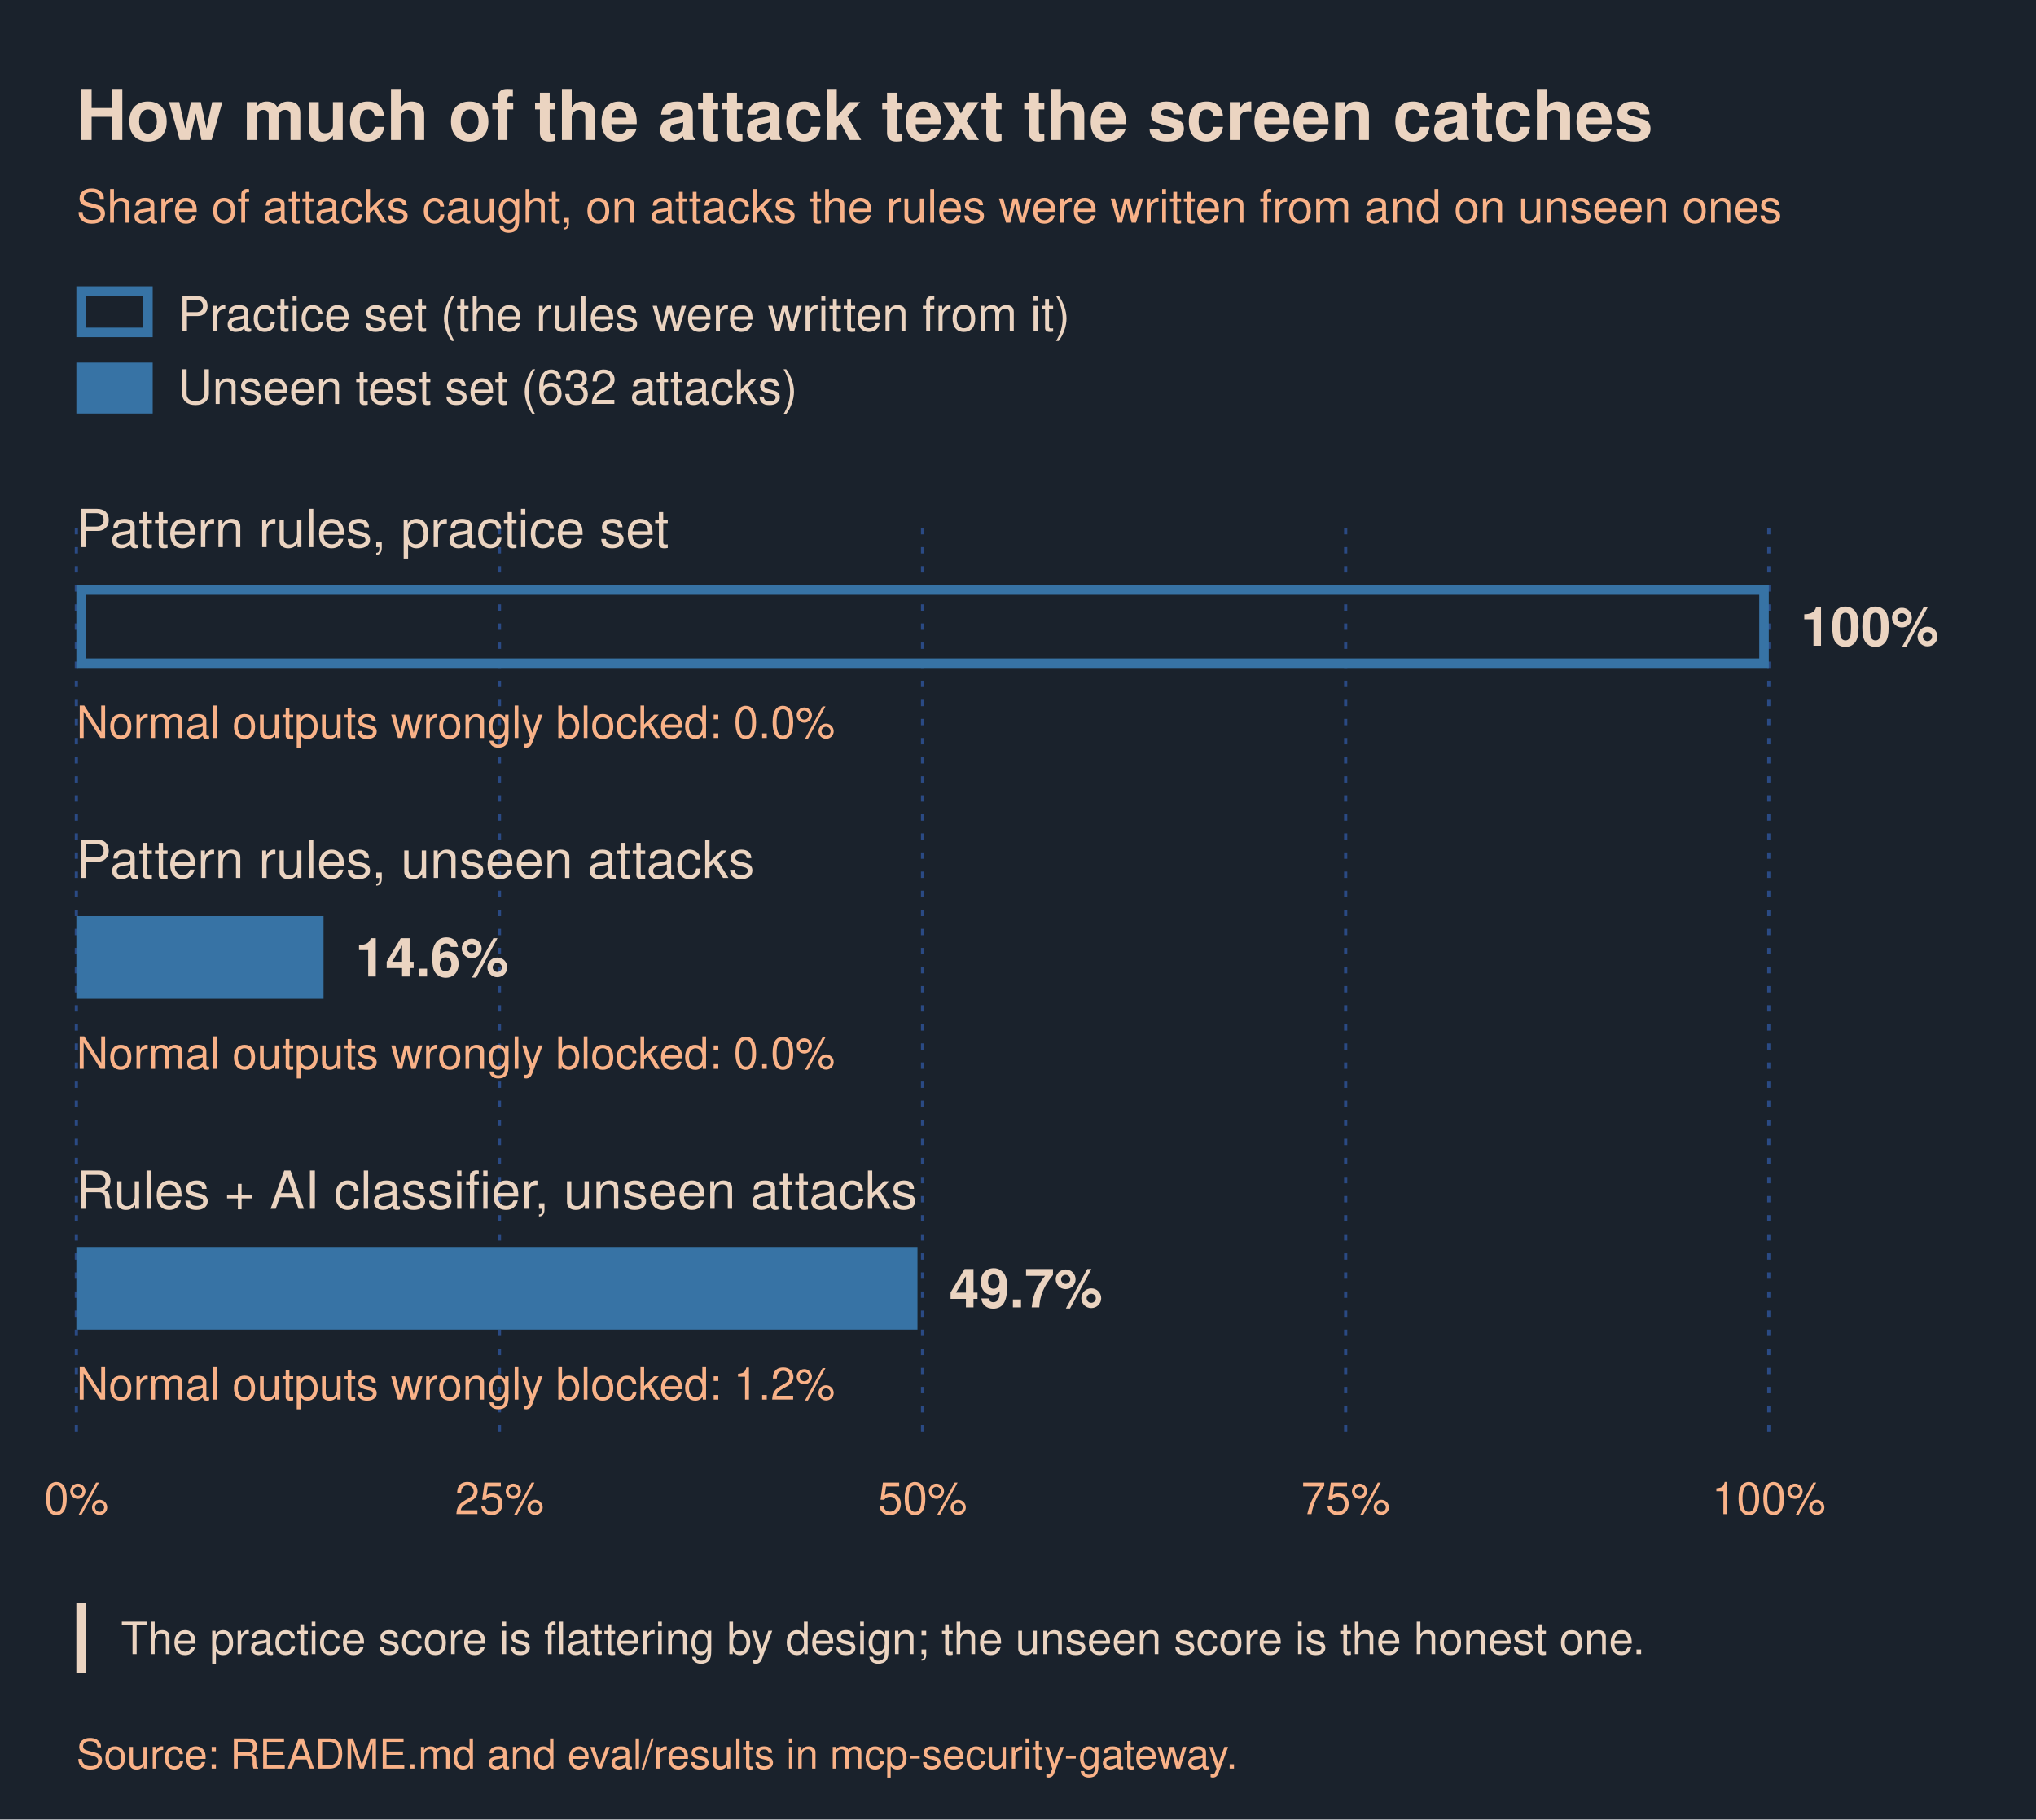
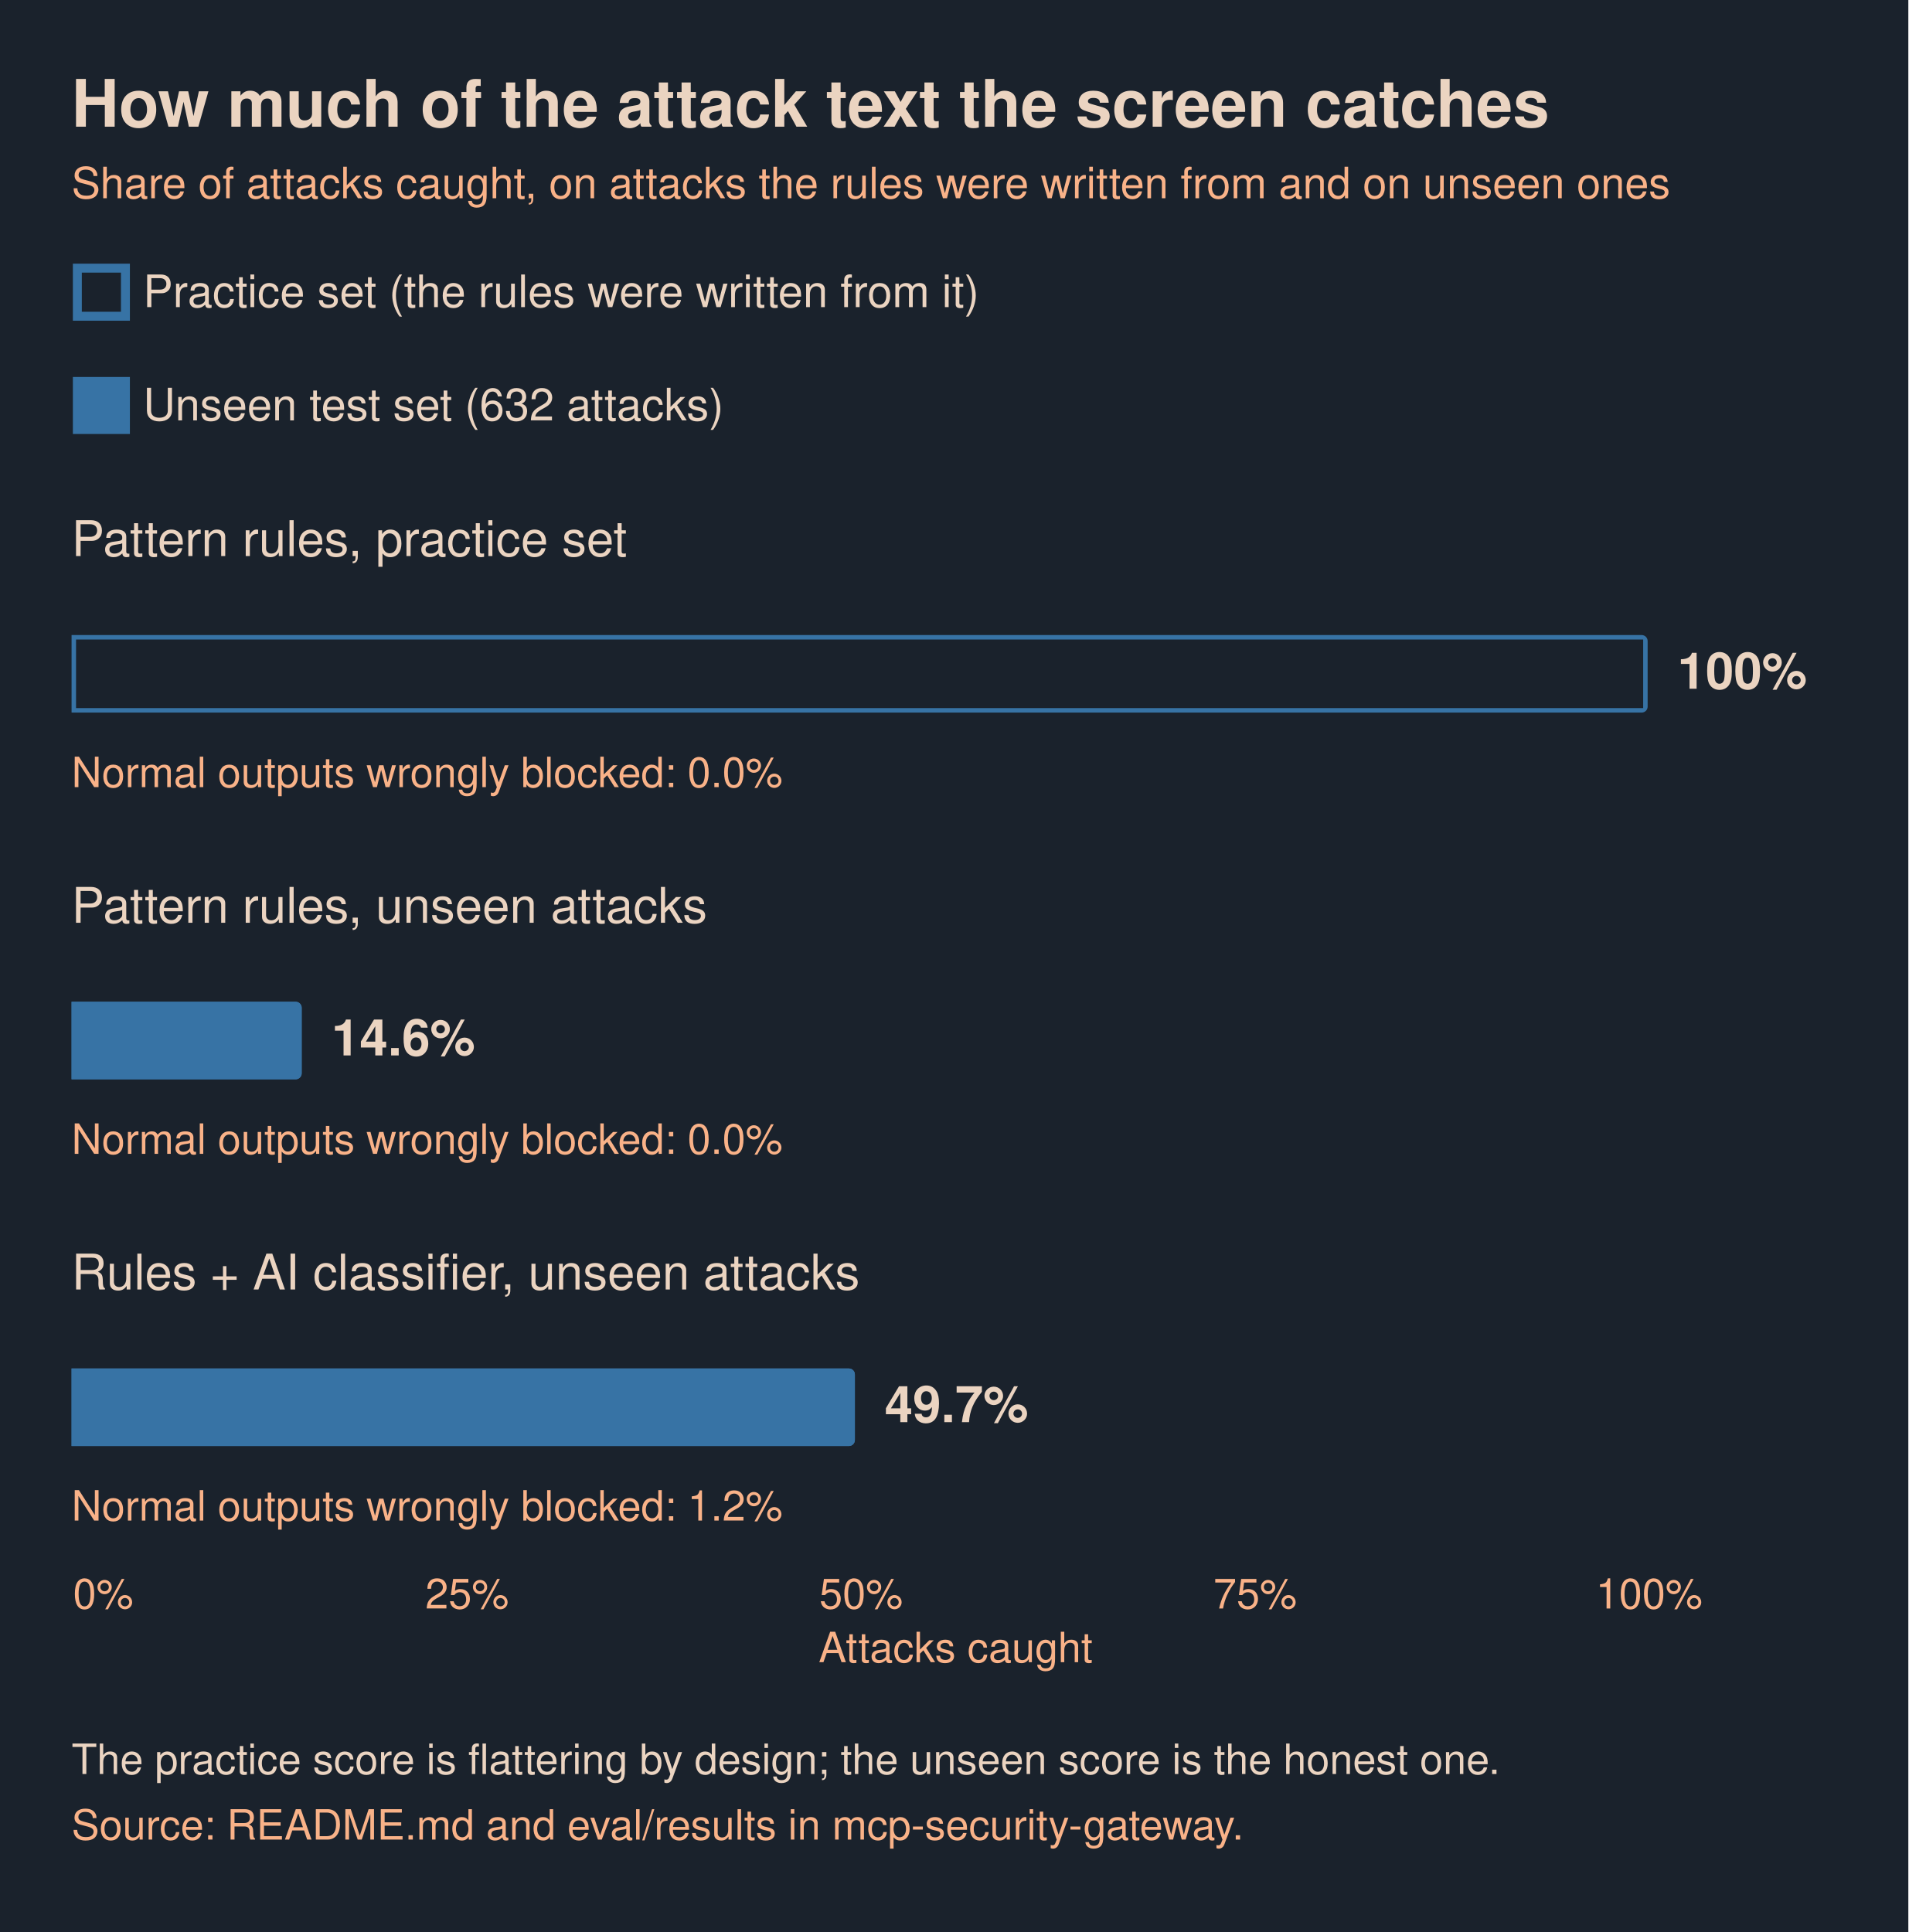
- <svg xmlns="http://www.w3.org/2000/svg" viewBox="0 0 640 572" width="640" height="572">
-   <rect width="640" height="572" fill="#1a222c" />
-   <g font-family="'Helvetica Neue', Helvetica, Arial, 'Hiragino Kaku Gothic ProN', 'Hiragino Sans', 'Noto Sans JP', 'Yu Gothic', Meiryo, sans-serif">
-     <line x1="24.0" y1="166" x2="24.0" y2="454" stroke="#2a4a84" stroke-width="1" stroke-dasharray="2 4" />
-     <text x="24.0" y="476" font-size="14" text-anchor="middle" fill="#f9b288">0%</text>
-     <line x1="157.0" y1="166" x2="157.0" y2="454" stroke="#2a4a84" stroke-width="1" stroke-dasharray="2 4" />
-     <text x="157.0" y="476" font-size="14" text-anchor="middle" fill="#f9b288">25%</text>
-     <line x1="290.0" y1="166" x2="290.0" y2="454" stroke="#2a4a84" stroke-width="1" stroke-dasharray="2 4" />
-     <text x="290.0" y="476" font-size="14" text-anchor="middle" fill="#f9b288">50%</text>
-     <line x1="423.0" y1="166" x2="423.0" y2="454" stroke="#2a4a84" stroke-width="1" stroke-dasharray="2 4" />
-     <text x="423.0" y="476" font-size="14" text-anchor="middle" fill="#f9b288">75%</text>
-     <line x1="556.0" y1="166" x2="556.0" y2="454" stroke="#2a4a84" stroke-width="1" stroke-dasharray="2 4" />
-     <text x="556.0" y="476" font-size="14" text-anchor="middle" fill="#f9b288">100%</text>
-     <text x="24" y="44" font-size="22" font-weight="700" fill="#ebd4c1">How much of the attack text the screen catches</text>
-     <text x="24" y="70" font-size="14.5" fill="#f9b288">Share of attacks caught, on attacks the rules were written from and on unseen ones</text>
-     <rect x="25.5" y="91.5" width="21" height="13" fill="none" stroke="#3773a5" stroke-width="3" />
-     <text x="56" y="104" font-size="15" fill="#ebd4c1">Practice set (the rules were written from it)</text>
-     <rect x="24" y="114" width="24" height="16" fill="#3773a5" />
-     <text x="56" y="127" font-size="15" fill="#ebd4c1">Unseen test set (632 attacks)</text>
-     <text x="24" y="172" font-size="16.5" fill="#ebd4c1">Pattern rules, practice set</text>
-     <rect x="25.5" y="185.5" width="529.0" height="23" fill="none" stroke="#3773a5" stroke-width="3" />
-     <text x="566.0" y="203" font-size="17" font-weight="700" fill="#ebd4c1">100%</text>
-     <text x="24" y="232" font-size="14" fill="#f9b288">Normal outputs wrongly blocked: 0.0%</text>
-     <text x="24" y="276" font-size="16.5" fill="#ebd4c1">Pattern rules, unseen attacks</text>
-     <rect x="24" y="288" width="77.7" height="26" fill="#3773a5" />
-     <text x="111.7" y="307" font-size="17" font-weight="700" fill="#ebd4c1">14.6%</text>
-     <text x="24" y="336" font-size="14" fill="#f9b288">Normal outputs wrongly blocked: 0.0%</text>
-     <text x="24" y="380" font-size="16.5" fill="#ebd4c1">Rules + AI classifier, unseen attacks</text>
-     <rect x="24" y="392" width="264.4" height="26" fill="#3773a5" />
-     <text x="298.4" y="411" font-size="17" font-weight="700" fill="#ebd4c1">49.7%</text>
-     <text x="24" y="440" font-size="14" fill="#f9b288">Normal outputs wrongly blocked: 1.2%</text>
-     <rect x="24" y="504" width="3" height="22" fill="#ebd4c1" />
-     <text x="38" y="520" font-size="14" fill="#ebd4c1">The practice score is flattering by design; the unseen score is the honest one.</text>
-     <text x="24" y="556" font-size="13" fill="#f9b288">Source: README.md and eval/results in mcp-security-gateway.</text>
+ <svg xmlns="http://www.w3.org/2000/svg" version="1.1" class="marks" width="640" height="648" viewBox="0 0 640 648">
+   <rect width="640" height="648" fill="#1a222c" />
+   <g fill="none" stroke-miterlimit="4" transform="translate(24,212)">
+     <g class="mark-group role-frame root" role="graphics-object" aria-roledescription="group mark container">
+       <g transform="translate(0,0)">
+         <path class="background" aria-hidden="true" d="M0,0h0v0h0Z" />
+         <g>
+           <g class="mark-group role-scope concat_0_group" role="graphics-object" aria-roledescription="group mark container">
+             <g transform="translate(0,0)">
+               <path class="background" aria-hidden="true" d="M0,0h0v0h0Z" />
+               <g>
+                 <g class="mark-group role-column-footer concat_0_column_footer" role="graphics-object" aria-roledescription="group mark container">
+                   <g transform="translate(0,308)">
+                     <path class="background" aria-hidden="true" d="M0,0h592v0h-592Z" />
+                     <g>
+                       <g class="mark-group role-axis" role="graphics-symbol" aria-roledescription="axis" aria-label="X-axis titled 'Attacks caught' for a linear scale with values from 0 to 112">
+                         <g transform="translate(0.5,0.5)">
+                           <path class="background" aria-hidden="true" d="M0,0h0v0h0Z" pointer-events="none" />
+                           <g>
+                             <g class="mark-text role-axis-label" pointer-events="none">
+                               <text text-anchor="start" transform="translate(0,19)" font-family="'Helvetica Neue', Helvetica, Arial, 'Hiragino Kaku Gothic ProN', 'Hiragino Sans', 'Noto Sans JP', 'Yu Gothic', Meiryo, sans-serif" font-size="14px" fill="#f9b288" opacity="1">0%</text>
+                               <text text-anchor="middle" transform="translate(132.1429,19)" font-family="'Helvetica Neue', Helvetica, Arial, 'Hiragino Kaku Gothic ProN', 'Hiragino Sans', 'Noto Sans JP', 'Yu Gothic', Meiryo, sans-serif" font-size="14px" fill="#f9b288" opacity="1">25%</text>
+                               <text text-anchor="middle" transform="translate(264.2857,19)" font-family="'Helvetica Neue', Helvetica, Arial, 'Hiragino Kaku Gothic ProN', 'Hiragino Sans', 'Noto Sans JP', 'Yu Gothic', Meiryo, sans-serif" font-size="14px" fill="#f9b288" opacity="1">50%</text>
+                               <text text-anchor="middle" transform="translate(396.4286,19)" font-family="'Helvetica Neue', Helvetica, Arial, 'Hiragino Kaku Gothic ProN', 'Hiragino Sans', 'Noto Sans JP', 'Yu Gothic', Meiryo, sans-serif" font-size="14px" fill="#f9b288" opacity="1">75%</text>
+                               <text text-anchor="middle" transform="translate(528.5714,19)" font-family="'Helvetica Neue', Helvetica, Arial, 'Hiragino Kaku Gothic ProN', 'Hiragino Sans', 'Noto Sans JP', 'Yu Gothic', Meiryo, sans-serif" font-size="14px" fill="#f9b288" opacity="1">100%</text>
+                             </g>
+                             <g class="mark-text role-axis-title" pointer-events="none">
+                               <text text-anchor="middle" transform="translate(296,37)" font-family="'Helvetica Neue', Helvetica, Arial, 'Hiragino Kaku Gothic ProN', 'Hiragino Sans', 'Noto Sans JP', 'Yu Gothic', Meiryo, sans-serif" font-size="14px" font-weight="normal" fill="#f9b288" opacity="1">Attacks caught</text>
+                             </g>
+                           </g>
+                           <path class="foreground" aria-hidden="true" d="" pointer-events="none" display="none" />
+                         </g>
+                       </g>
+                     </g>
+                     <path class="foreground" aria-hidden="true" d="" display="none" />
+                   </g>
+                 </g>
+                 <g class="mark-group role-scope concat_0_cell" role="graphics-object" aria-roledescription="group mark container">
+                   <g transform="translate(0,0)">
+                     <path class="background" aria-hidden="true" d="M0,0h592v62h-592Z" />
+                     <g>
+                       <g class="mark-group role-scope" role="graphics-object" aria-roledescription="group mark container">
+                         <g transform="translate(0,1)">
+                           <path class="background" aria-hidden="true" d="M0,0L526.571,0C527.675,0,528.571,0.896,528.571,2L528.571,24C528.571,25.104,527.675,26,526.571,26L0,26C0,26,0,26,0,26L0,0C0,0,0,0,0,0Z" stroke-width="3" />
+                           <g clip-path="url(#clip1)">
+                             <g class="mark-group role-scope" role="graphics-object" aria-roledescription="group mark container">
+                               <g transform="translate(0,0)">
+                                 <path class="background" aria-hidden="true" d="M0,0h0v26h0Z" />
+                                 <g>
+                                   <g class="mark-rect role-mark concat_0_child_layer_0_marks" role="graphics-object" aria-roledescription="rect mark container">
+                                     <path aria-label="caught: 100; set: Practice set (the rules were written from it)" role="graphics-symbol" aria-roledescription="bar" d="M0,0h528.571v26h-528.571Z" fill="#1a222c" stroke="#3773a5" stroke-width="3" />
+                                   </g>
+                                 </g>
+                                 <path class="foreground" aria-hidden="true" d="" display="none" />
+                               </g>
+                             </g>
+                           </g>
+                           <path class="foreground" aria-hidden="true" d="M0,0L526.571,0C527.675,0,528.571,0.896,528.571,2L528.571,24C528.571,25.104,527.675,26,526.571,26L0,26C0,26,0,26,0,26L0,0C0,0,0,0,0,0Z" display="none" />
+                         </g>
+                       </g>
+                       <g class="mark-text role-mark concat_0_child_layer_1_marks" role="graphics-object" aria-roledescription="text mark container">
+                         <text aria-label="caught: 100; value: 100%" role="graphics-symbol" aria-roledescription="text mark" text-anchor="start" transform="translate(538.5714,19)" font-family="'Helvetica Neue', Helvetica, Arial, 'Hiragino Kaku Gothic ProN', 'Hiragino Sans', 'Noto Sans JP', 'Yu Gothic', Meiryo, sans-serif" font-size="17px" font-weight="bold" fill="#ebd4c1">100%</text>
+                       </g>
+                       <g class="mark-text role-mark concat_0_child_layer_2_marks" role="graphics-object" aria-roledescription="text mark container">
+                         <text aria-label="fp: Normal outputs wrongly blocked: 0.0%" role="graphics-symbol" aria-roledescription="text mark" text-anchor="start" transform="translate(0,52)" font-family="'Helvetica Neue', Helvetica, Arial, 'Hiragino Kaku Gothic ProN', 'Hiragino Sans', 'Noto Sans JP', 'Yu Gothic', Meiryo, sans-serif" font-size="14px" fill="#f9b288">Normal outputs wrongly blocked: 0.0%</text>
+                       </g>
+                       <g class="mark-group role-title">
+                         <g transform="translate(0,-22.5)">
+                           <path class="background" aria-hidden="true" d="M0,0h0v0h0Z" pointer-events="none" />
+                           <g>
+                             <g class="mark-text role-title-text" role="graphics-symbol" aria-roledescription="title" aria-label="Title text 'Pattern rules, practice set'" pointer-events="none">
+                               <text text-anchor="start" transform="translate(0,-3)" font-family="'Helvetica Neue', Helvetica, Arial, 'Hiragino Kaku Gothic ProN', 'Hiragino Sans', 'Noto Sans JP', 'Yu Gothic', Meiryo, sans-serif" font-size="16.5px" font-weight="normal" fill="#ebd4c1" opacity="1">Pattern rules, practice set</text>
+                             </g>
+                           </g>
+                           <path class="foreground" aria-hidden="true" d="" pointer-events="none" display="none" />
+                         </g>
+                       </g>
+                     </g>
+                     <path class="foreground" aria-hidden="true" d="" display="none" />
+                   </g>
+                   <g transform="translate(0,123)">
+                     <path class="background" aria-hidden="true" d="M0,0h592v62h-592Z" />
+                     <g>
+                       <g class="mark-group role-scope" role="graphics-object" aria-roledescription="group mark container">
+                         <g transform="translate(0,1)">
+                           <path class="background" aria-hidden="true" d="M0,0L75.171,0C76.275,0,77.171,0.896,77.171,2L77.171,24C77.171,25.104,76.275,26,75.171,26L0,26C0,26,0,26,0,26L0,0C0,0,0,0,0,0Z" stroke-width="3" />
+                           <g clip-path="url(#clip2)">
+                             <g class="mark-group role-scope" role="graphics-object" aria-roledescription="group mark container">
+                               <g transform="translate(0,0)">
+                                 <path class="background" aria-hidden="true" d="M0,0h0v26h0Z" />
+                                 <g>
+                                   <g class="mark-rect role-mark concat_0_child_layer_0_marks" role="graphics-object" aria-roledescription="rect mark container">
+                                     <path aria-label="caught: 14.6; set: Unseen test set (632 attacks)" role="graphics-symbol" aria-roledescription="bar" d="M0,0h77.171v26h-77.171Z" fill="#3773a5" stroke="#3773a5" stroke-width="3" />
+                                   </g>
+                                 </g>
+                                 <path class="foreground" aria-hidden="true" d="" display="none" />
+                               </g>
+                             </g>
+                           </g>
+                           <path class="foreground" aria-hidden="true" d="M0,0L75.171,0C76.275,0,77.171,0.896,77.171,2L77.171,24C77.171,25.104,76.275,26,75.171,26L0,26C0,26,0,26,0,26L0,0C0,0,0,0,0,0Z" display="none" />
+                         </g>
+                       </g>
+                       <g class="mark-text role-mark concat_0_child_layer_1_marks" role="graphics-object" aria-roledescription="text mark container">
+                         <text aria-label="caught: 14.6; value: 14.6%" role="graphics-symbol" aria-roledescription="text mark" text-anchor="start" transform="translate(87.17143,19)" font-family="'Helvetica Neue', Helvetica, Arial, 'Hiragino Kaku Gothic ProN', 'Hiragino Sans', 'Noto Sans JP', 'Yu Gothic', Meiryo, sans-serif" font-size="17px" font-weight="bold" fill="#ebd4c1">14.6%</text>
+                       </g>
+                       <g class="mark-text role-mark concat_0_child_layer_2_marks" role="graphics-object" aria-roledescription="text mark container">
+                         <text aria-label="fp: Normal outputs wrongly blocked: 0.0%" role="graphics-symbol" aria-roledescription="text mark" text-anchor="start" transform="translate(0,52)" font-family="'Helvetica Neue', Helvetica, Arial, 'Hiragino Kaku Gothic ProN', 'Hiragino Sans', 'Noto Sans JP', 'Yu Gothic', Meiryo, sans-serif" font-size="14px" fill="#f9b288">Normal outputs wrongly blocked: 0.0%</text>
+                       </g>
+                       <g class="mark-group role-title">
+                         <g transform="translate(0,-22.5)">
+                           <path class="background" aria-hidden="true" d="M0,0h0v0h0Z" pointer-events="none" />
+                           <g>
+                             <g class="mark-text role-title-text" role="graphics-symbol" aria-roledescription="title" aria-label="Title text 'Pattern rules, unseen attacks'" pointer-events="none">
+                               <text text-anchor="start" transform="translate(0,-3)" font-family="'Helvetica Neue', Helvetica, Arial, 'Hiragino Kaku Gothic ProN', 'Hiragino Sans', 'Noto Sans JP', 'Yu Gothic', Meiryo, sans-serif" font-size="16.5px" font-weight="normal" fill="#ebd4c1" opacity="1">Pattern rules, unseen attacks</text>
+                             </g>
+                           </g>
+                           <path class="foreground" aria-hidden="true" d="" pointer-events="none" display="none" />
+                         </g>
+                       </g>
+                     </g>
+                     <path class="foreground" aria-hidden="true" d="" display="none" />
+                   </g>
+                   <g transform="translate(0,246)">
+                     <path class="background" aria-hidden="true" d="M0,0h592v62h-592Z" />
+                     <g>
+                       <g class="mark-group role-scope" role="graphics-object" aria-roledescription="group mark container">
+                         <g transform="translate(0,1)">
+                           <path class="background" aria-hidden="true" d="M0,0L260.7,0C261.804,0,262.7,0.896,262.7,2L262.7,24C262.7,25.104,261.804,26,260.7,26L0,26C0,26,0,26,0,26L0,0C0,0,0,0,0,0Z" stroke-width="3" />
+                           <g clip-path="url(#clip3)">
+                             <g class="mark-group role-scope" role="graphics-object" aria-roledescription="group mark container">
+                               <g transform="translate(0,0)">
+                                 <path class="background" aria-hidden="true" d="M0,0h0v26h0Z" />
+                                 <g>
+                                   <g class="mark-rect role-mark concat_0_child_layer_0_marks" role="graphics-object" aria-roledescription="rect mark container">
+                                     <path aria-label="caught: 49.7; set: Unseen test set (632 attacks)" role="graphics-symbol" aria-roledescription="bar" d="M0,0h262.7v26h-262.7Z" fill="#3773a5" stroke="#3773a5" stroke-width="3" />
+                                   </g>
+                                 </g>
+                                 <path class="foreground" aria-hidden="true" d="" display="none" />
+                               </g>
+                             </g>
+                           </g>
+                           <path class="foreground" aria-hidden="true" d="M0,0L260.7,0C261.804,0,262.7,0.896,262.7,2L262.7,24C262.7,25.104,261.804,26,260.7,26L0,26C0,26,0,26,0,26L0,0C0,0,0,0,0,0Z" display="none" />
+                         </g>
+                       </g>
+                       <g class="mark-text role-mark concat_0_child_layer_1_marks" role="graphics-object" aria-roledescription="text mark container">
+                         <text aria-label="caught: 49.7; value: 49.7%" role="graphics-symbol" aria-roledescription="text mark" text-anchor="start" transform="translate(272.7,19)" font-family="'Helvetica Neue', Helvetica, Arial, 'Hiragino Kaku Gothic ProN', 'Hiragino Sans', 'Noto Sans JP', 'Yu Gothic', Meiryo, sans-serif" font-size="17px" font-weight="bold" fill="#ebd4c1">49.7%</text>
+                       </g>
+                       <g class="mark-text role-mark concat_0_child_layer_2_marks" role="graphics-object" aria-roledescription="text mark container">
+                         <text aria-label="fp: Normal outputs wrongly blocked: 1.2%" role="graphics-symbol" aria-roledescription="text mark" text-anchor="start" transform="translate(0,52)" font-family="'Helvetica Neue', Helvetica, Arial, 'Hiragino Kaku Gothic ProN', 'Hiragino Sans', 'Noto Sans JP', 'Yu Gothic', Meiryo, sans-serif" font-size="14px" fill="#f9b288">Normal outputs wrongly blocked: 1.2%</text>
+                       </g>
+                       <g class="mark-group role-title">
+                         <g transform="translate(0,-22.5)">
+                           <path class="background" aria-hidden="true" d="M0,0h0v0h0Z" pointer-events="none" />
+                           <g>
+                             <g class="mark-text role-title-text" role="graphics-symbol" aria-roledescription="title" aria-label="Title text 'Rules + AI classifier, unseen attacks'" pointer-events="none">
+                               <text text-anchor="start" transform="translate(0,-3)" font-family="'Helvetica Neue', Helvetica, Arial, 'Hiragino Kaku Gothic ProN', 'Hiragino Sans', 'Noto Sans JP', 'Yu Gothic', Meiryo, sans-serif" font-size="16.5px" font-weight="normal" fill="#ebd4c1" opacity="1">Rules + AI classifier, unseen attacks</text>
+                             </g>
+                           </g>
+                           <path class="foreground" aria-hidden="true" d="" pointer-events="none" display="none" />
+                         </g>
+                       </g>
+                     </g>
+                     <path class="foreground" aria-hidden="true" d="" display="none" />
+                   </g>
+                 </g>
+                 <g class="mark-group role-legend" role="graphics-symbol" aria-roledescription="legend" aria-label="Symbol legend for fill color and stroke color with 2 values: Practice set (the rules were written from it), Unseen test set (632 attacks)">
+                   <g transform="translate(0,-124)">
+                     <path class="background" aria-hidden="true" d="M0,0h305v63h-305Z" pointer-events="none" />
+                     <g>
+                       <g class="mark-group role-legend-entry">
+                         <g transform="translate(0,0)">
+                           <path class="background" aria-hidden="true" d="M0,0h0v0h0Z" pointer-events="none" />
+                           <g>
+                             <g class="mark-group role-scope" role="graphics-object" aria-roledescription="group mark container">
+                               <g transform="translate(0,0)">
+                                 <path class="background" aria-hidden="true" d="M0,0h304.905v24.062h-304.905Z" pointer-events="none" opacity="1" />
+                                 <g>
+                                   <g class="mark-symbol role-legend-symbol" pointer-events="none">
+                                     <path transform="translate(10,10)" d="M-8.062,-8.062h16.125v16.125h-16.125Z" fill="#1a222c" fill-opacity="1" stroke="#3773a5" stroke-width="3" opacity="1" />
+                                   </g>
+                                   <g class="mark-text role-legend-label" pointer-events="none">
+                                     <text text-anchor="start" transform="translate(24,15)" font-family="'Helvetica Neue', Helvetica, Arial, 'Hiragino Kaku Gothic ProN', 'Hiragino Sans', 'Noto Sans JP', 'Yu Gothic', Meiryo, sans-serif" font-size="15px" fill="#ebd4c1" opacity="1">Practice set (the rules were written from it)</text>
+                                   </g>
+                                 </g>
+                                 <path class="foreground" aria-hidden="true" d="" pointer-events="none" display="none" />
+                               </g>
+                               <g transform="translate(0,38)">
+                                 <path class="background" aria-hidden="true" d="M0,0h304.905v24.062h-304.905Z" pointer-events="none" opacity="1" />
+                                 <g>
+                                   <g class="mark-symbol role-legend-symbol" pointer-events="none">
+                                     <path transform="translate(10,10)" d="M-8.062,-8.062h16.125v16.125h-16.125Z" fill="#3773a5" fill-opacity="1" stroke="#3773a5" stroke-width="3" opacity="1" />
+                                   </g>
+                                   <g class="mark-text role-legend-label" pointer-events="none">
+                                     <text text-anchor="start" transform="translate(24,15)" font-family="'Helvetica Neue', Helvetica, Arial, 'Hiragino Kaku Gothic ProN', 'Hiragino Sans', 'Noto Sans JP', 'Yu Gothic', Meiryo, sans-serif" font-size="15px" fill="#ebd4c1" opacity="1">Unseen test set (632 attacks)</text>
+                                   </g>
+                                 </g>
+                                 <path class="foreground" aria-hidden="true" d="" pointer-events="none" display="none" />
+                               </g>
+                             </g>
+                           </g>
+                           <path class="foreground" aria-hidden="true" d="" pointer-events="none" display="none" />
+                         </g>
+                       </g>
+                     </g>
+                     <path class="foreground" aria-hidden="true" d="" pointer-events="none" display="none" />
+                   </g>
+                 </g>
+               </g>
+               <path class="foreground" aria-hidden="true" d="" display="none" />
+             </g>
+           </g>
+           <g class="mark-group role-scope concat_1_group" role="graphics-object" aria-roledescription="group mark container">
+             <g transform="translate(0,368)">
+               <path class="background" aria-hidden="true" d="M0,0h592v44h-592Z" />
+               <g>
+                 <g class="mark-text role-mark concat_1_marks" role="graphics-object" aria-roledescription="text mark container">
+                   <text aria-label="i: 0; kind: note; t: The practice score is flattering by design; the unseen score is the honest one." role="graphics-symbol" aria-roledescription="text mark" text-anchor="start" transform="translate(0,15)" font-family="'Helvetica Neue', Helvetica, Arial, 'Hiragino Kaku Gothic ProN', 'Hiragino Sans', 'Noto Sans JP', 'Yu Gothic', Meiryo, sans-serif" font-size="14px" fill="#ebd4c1">The practice score is flattering by design; the unseen score is the honest one.</text>
+                   <text aria-label="i: 1; kind: source; t: Source: README.md and eval/results in mcp-security-gateway." role="graphics-symbol" aria-roledescription="text mark" text-anchor="start" transform="translate(0,37)" font-family="'Helvetica Neue', Helvetica, Arial, 'Hiragino Kaku Gothic ProN', 'Hiragino Sans', 'Noto Sans JP', 'Yu Gothic', Meiryo, sans-serif" font-size="14px" fill="#f9b288">Source: README.md and eval/results in mcp-security-gateway.</text>
+                 </g>
+               </g>
+               <path class="foreground" aria-hidden="true" d="" display="none" />
+             </g>
+           </g>
+           <g class="mark-group role-title">
+             <g transform="translate(0,-186.5)">
+               <path class="background" aria-hidden="true" d="M0,0h0v0h0Z" pointer-events="none" />
+               <g>
+                 <g class="mark-text role-title-text" role="graphics-symbol" aria-roledescription="title" aria-label="Title text 'How much of the attack text the screen catches'" pointer-events="none">
+                   <text text-anchor="start" transform="translate(0,17)" font-family="'Helvetica Neue', Helvetica, Arial, 'Hiragino Kaku Gothic ProN', 'Hiragino Sans', 'Noto Sans JP', 'Yu Gothic', Meiryo, sans-serif" font-size="22px" font-weight="bold" fill="#ebd4c1" opacity="1">How much of the attack text the screen catches</text>
+                 </g>
+                 <g class="mark-text role-title-subtitle" role="graphics-symbol" aria-roledescription="subtitle" aria-label="Subtitle text 'Share of attacks caught, on attacks the rules were written from and on unseen ones'" pointer-events="none">
+                   <text text-anchor="start" transform="translate(0,41)" font-family="'Helvetica Neue', Helvetica, Arial, 'Hiragino Kaku Gothic ProN', 'Hiragino Sans', 'Noto Sans JP', 'Yu Gothic', Meiryo, sans-serif" font-size="14.5px" fill="#f9b288" opacity="1">Share of attacks caught, on attacks the rules were written from and on unseen ones</text>
+                 </g>
+               </g>
+               <path class="foreground" aria-hidden="true" d="" pointer-events="none" display="none" />
+             </g>
+           </g>
+         </g>
+         <path class="foreground" aria-hidden="true" d="" display="none" />
+       </g>
+     </g>
  </g>
+   <defs>
+     <clipPath id="clip1">
+       <path d="M0,0L526.571,0C527.675,0,528.571,0.896,528.571,2L528.571,24C528.571,25.104,527.675,26,526.571,26L0,26C0,26,0,26,0,26L0,0C0,0,0,0,0,0Z" />
+     </clipPath>
+     <clipPath id="clip2">
+       <path d="M0,0L75.171,0C76.275,0,77.171,0.896,77.171,2L77.171,24C77.171,25.104,76.275,26,75.171,26L0,26C0,26,0,26,0,26L0,0C0,0,0,0,0,0Z" />
+     </clipPath>
+     <clipPath id="clip3">
+       <path d="M0,0L260.7,0C261.804,0,262.7,0.896,262.7,2L262.7,24C262.7,25.104,261.804,26,260.7,26L0,26C0,26,0,26,0,26L0,0C0,0,0,0,0,0Z" />
+     </clipPath>
+   </defs>
</svg>
